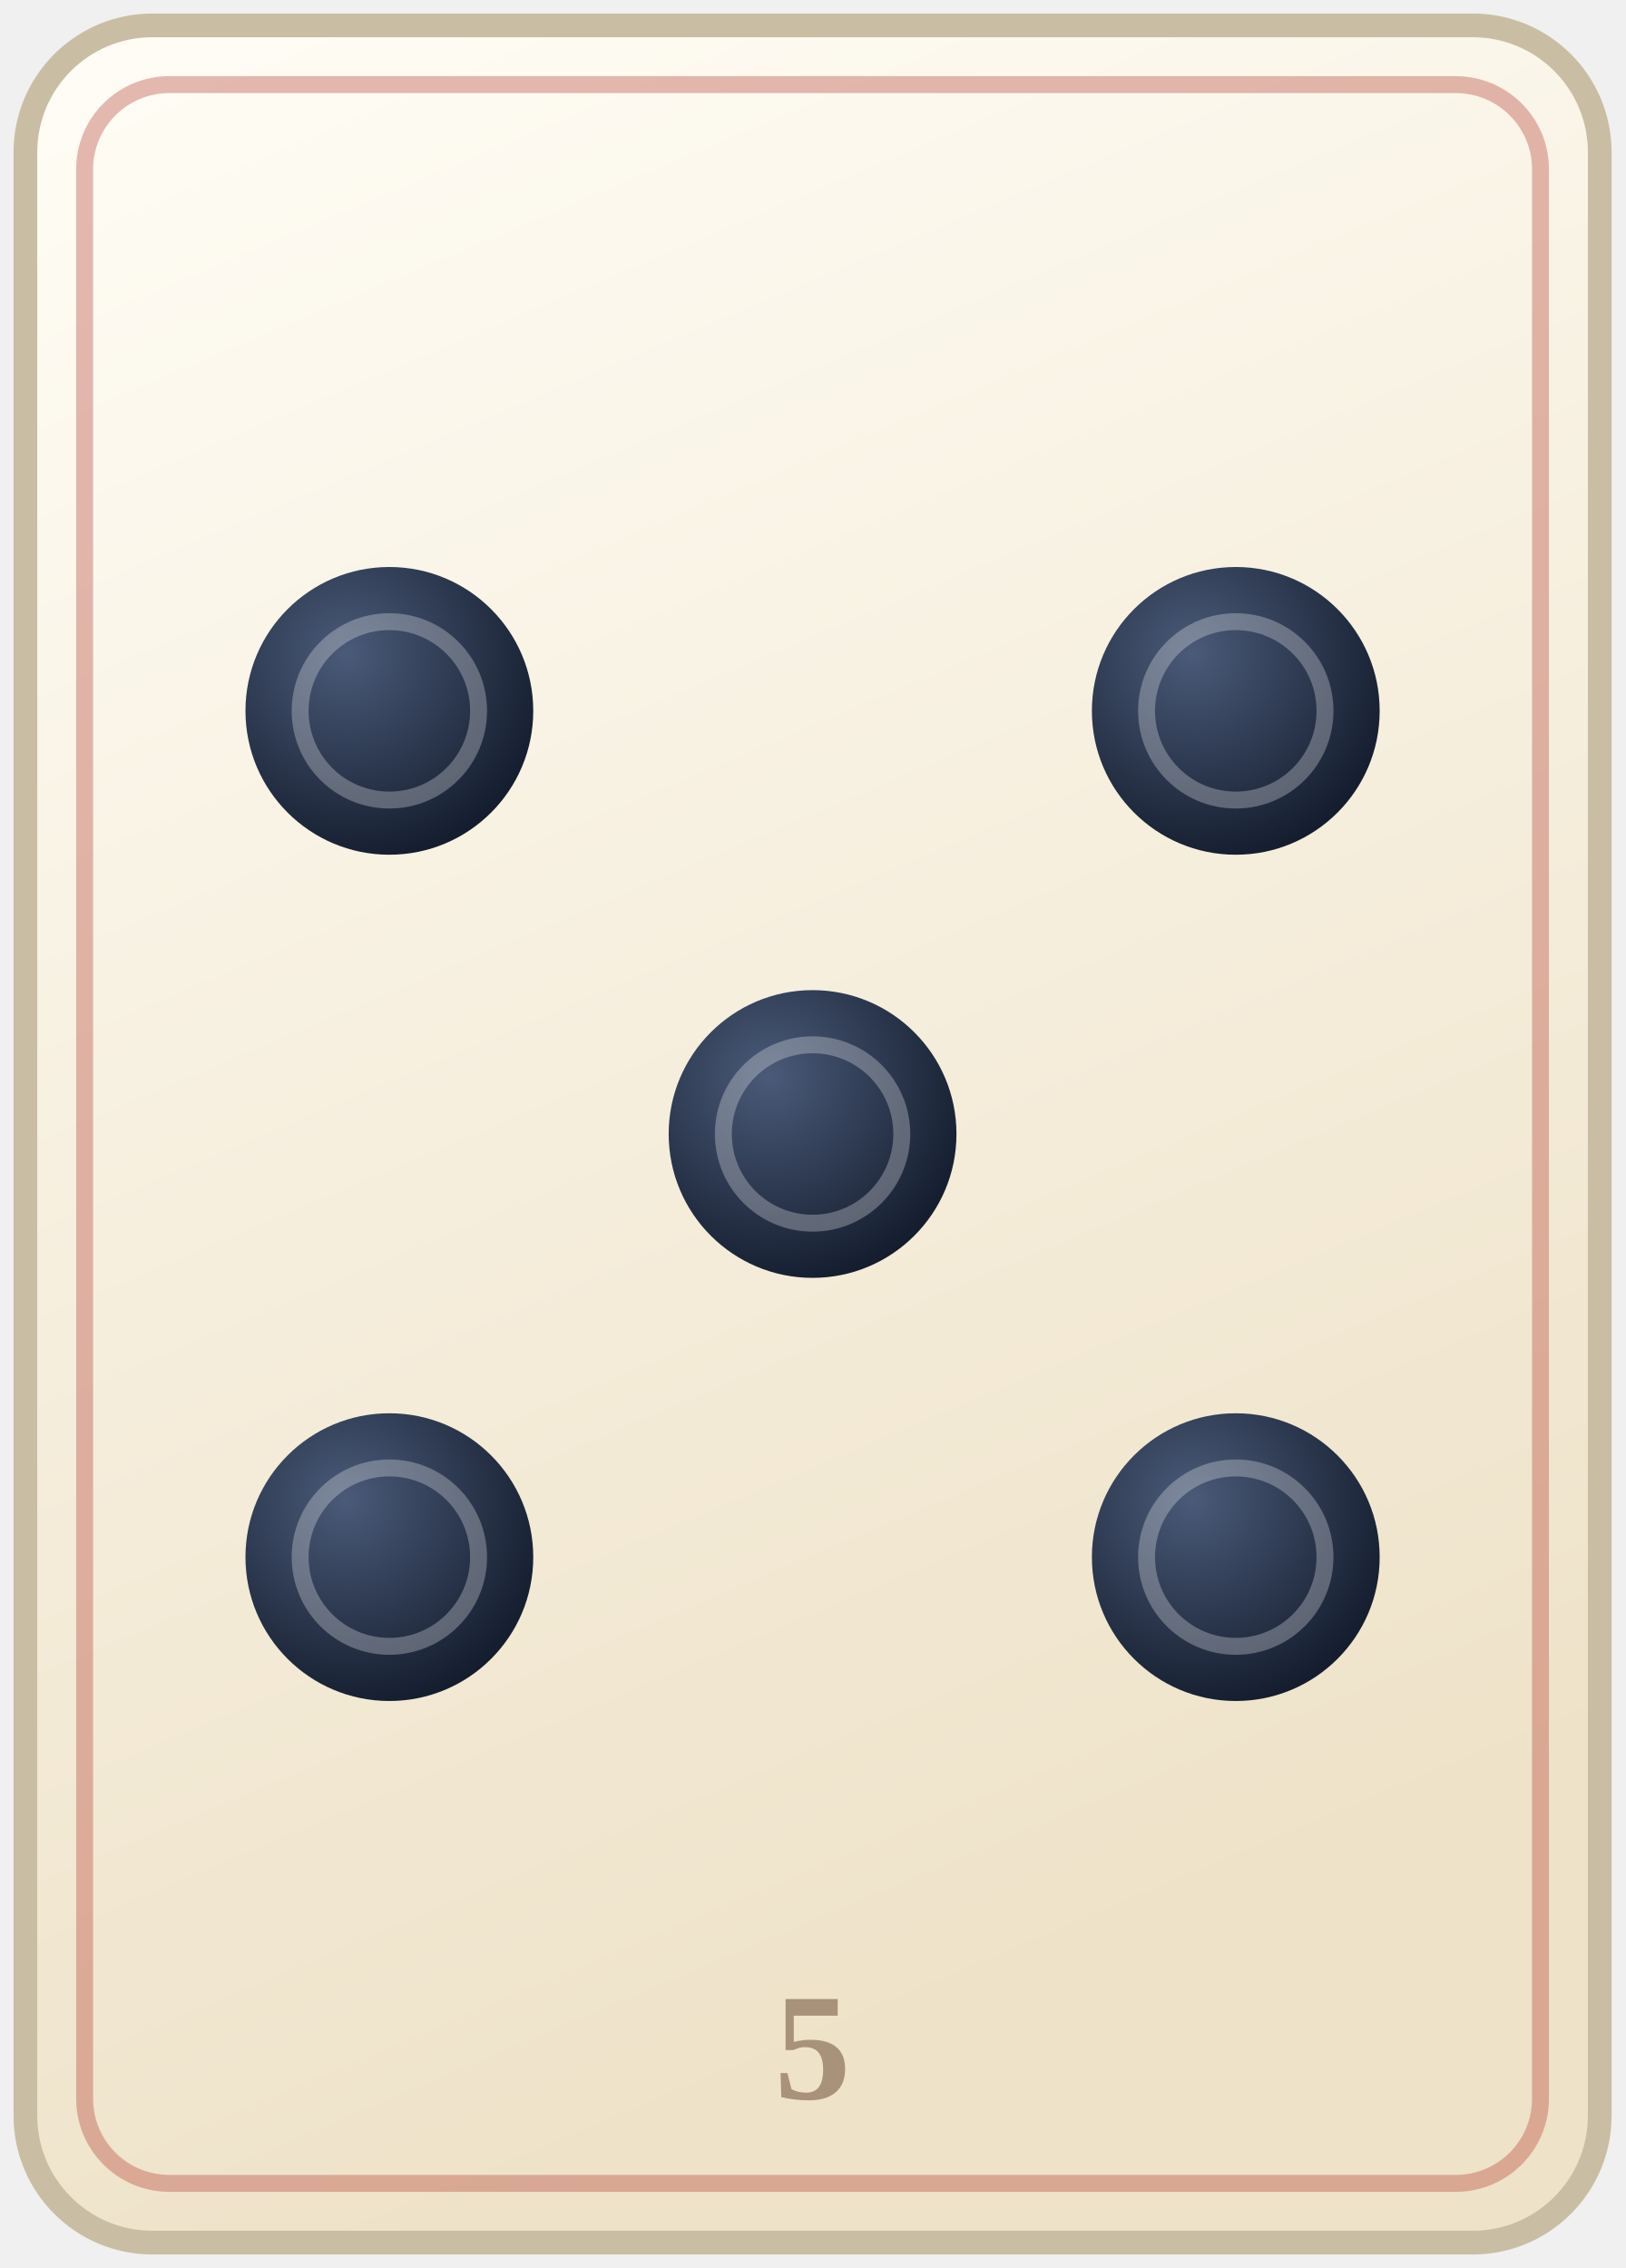
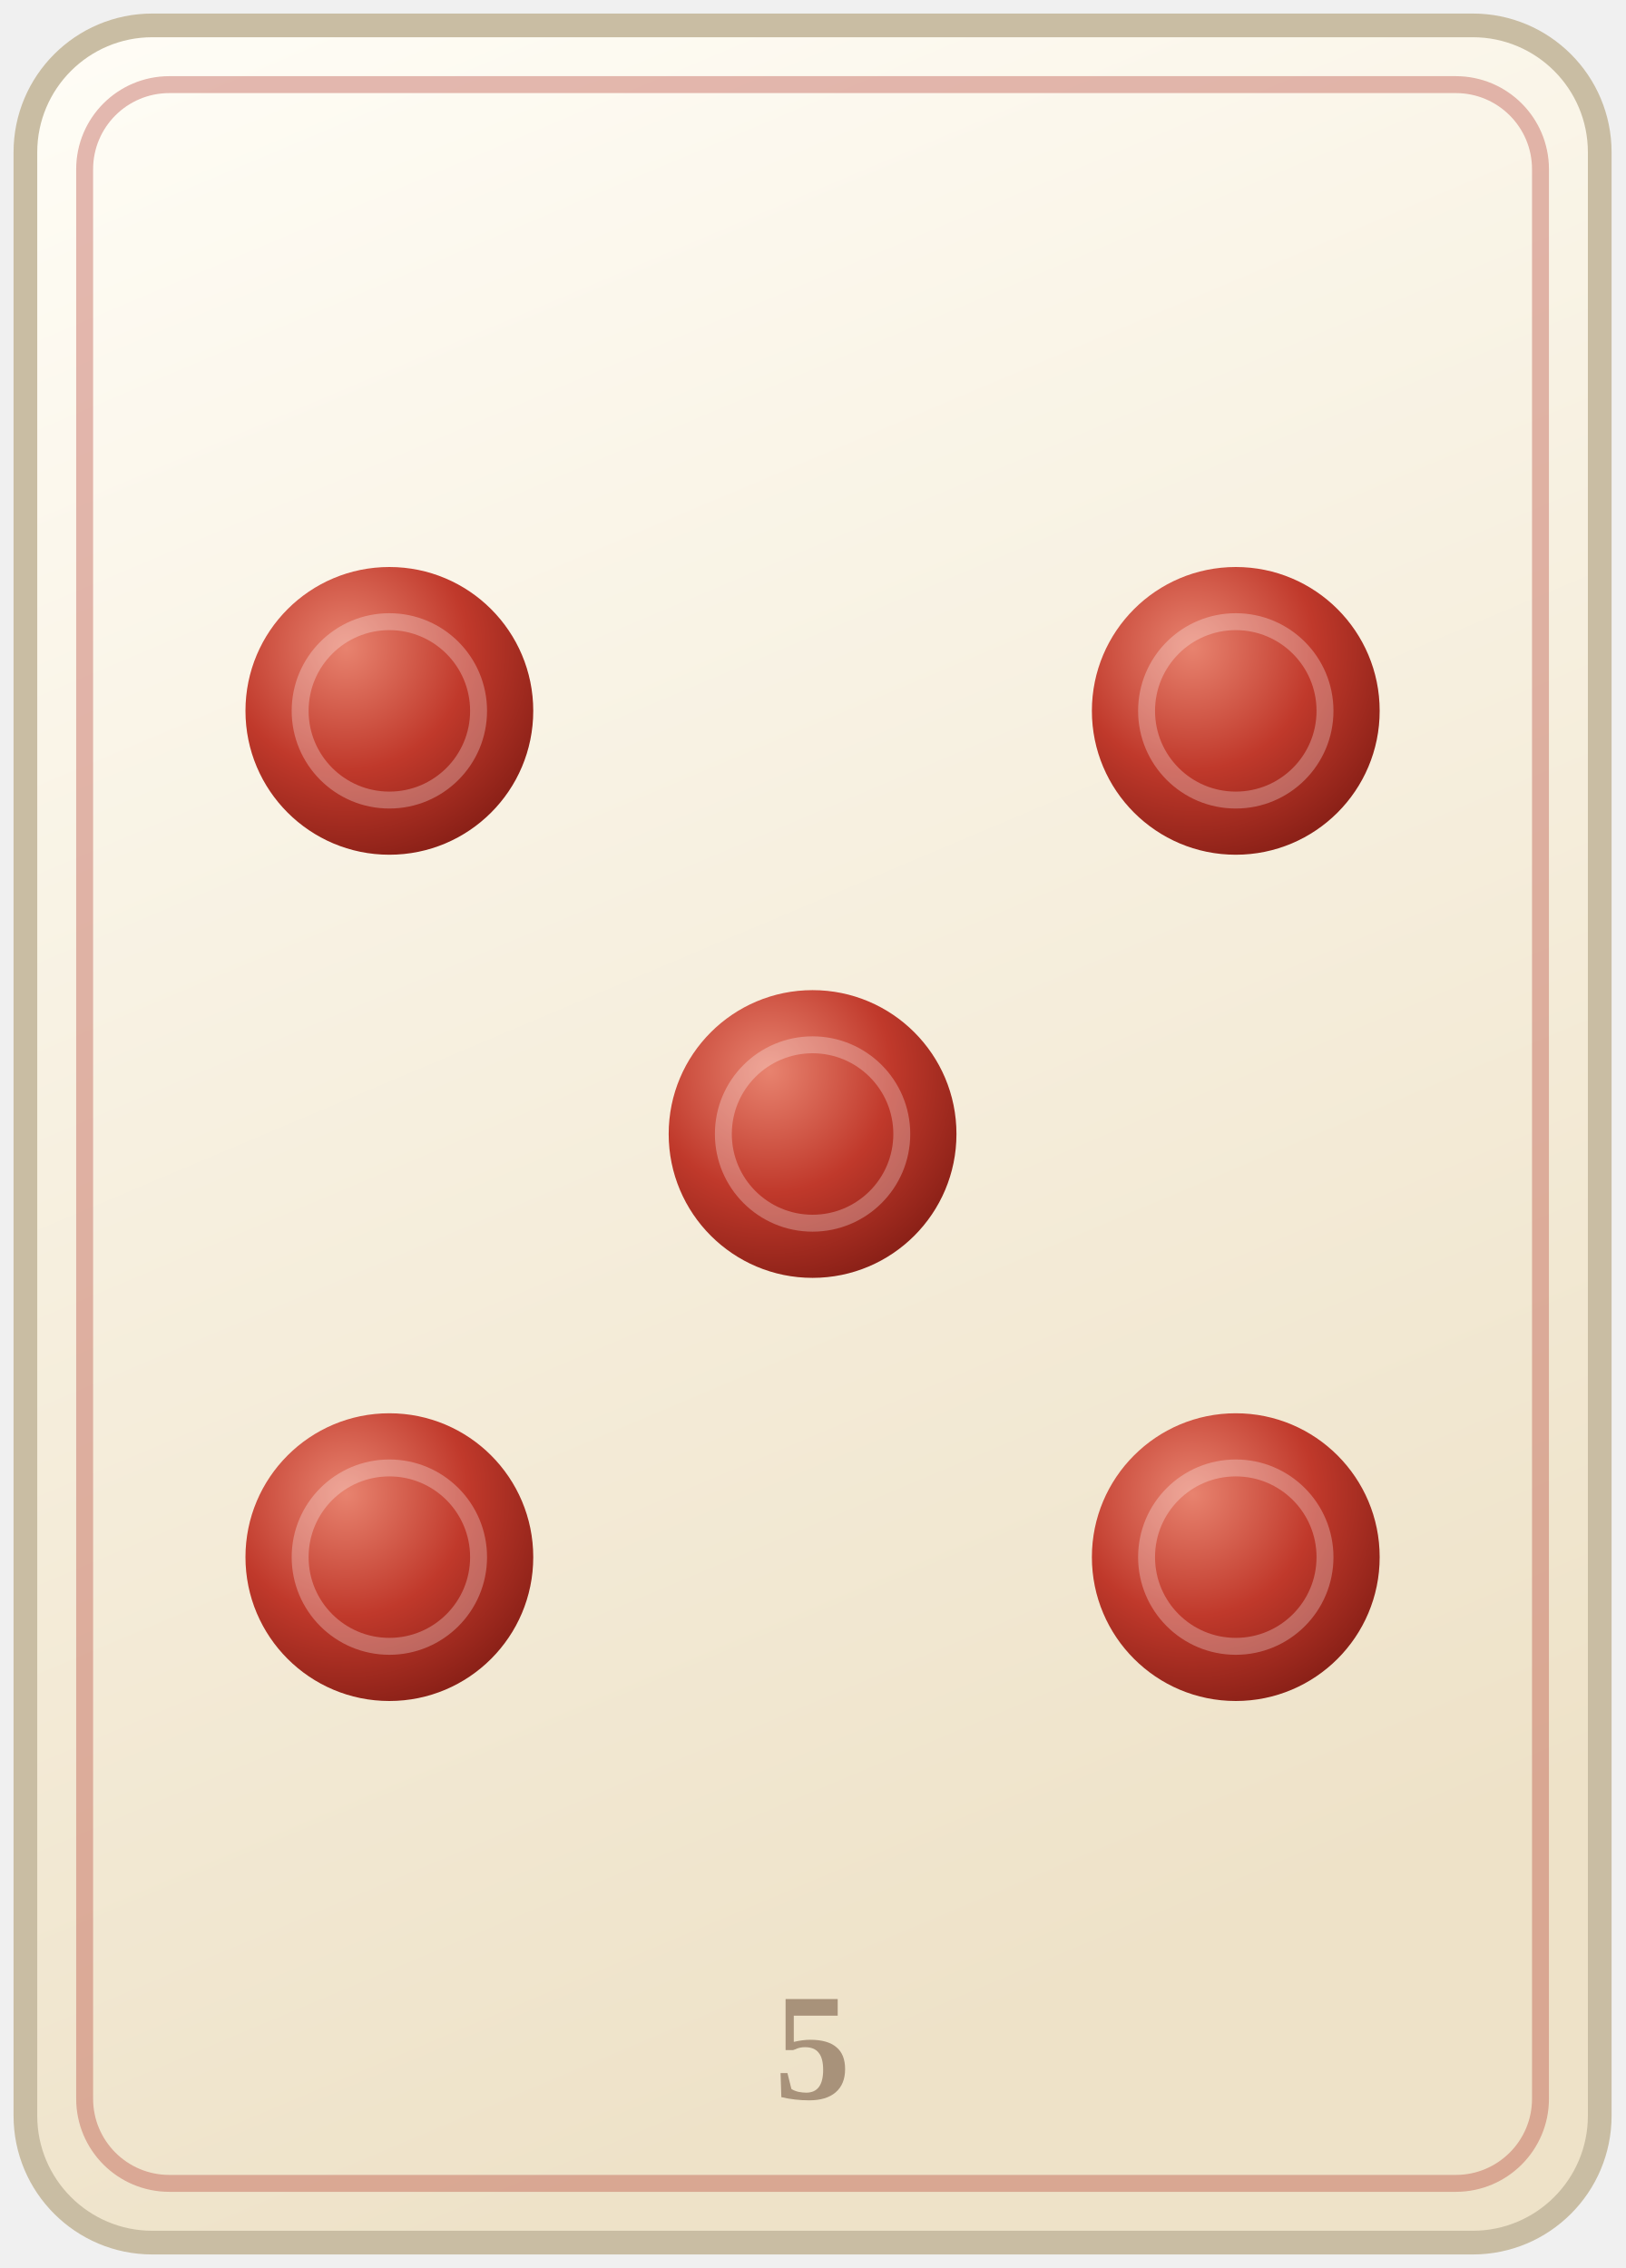
<svg xmlns="http://www.w3.org/2000/svg" viewBox="0 0 96 134" width="96" height="134">
  <defs>
    <linearGradient id="bone" x1="0" y1="0" x2="0.3" y2="1">
      <stop offset="0" stop-color="#fffdf6" />
      <stop offset="1" stop-color="#eee2c8" />
    </linearGradient>
-     <radialGradient id="dotG" cx="0.35" cy="0.3" r="0.8">
-       <stop offset="0" stop-color="#4a5a78" />
-       <stop offset="1" stop-color="#101828" />
+     <radialGradient id="dotG" cx="0.35" cy="0.28" r="0.85">
+       <stop offset="0" stop-color="#e8836f" />
+       <stop offset="0.5" stop-color="#c0392b" />
+       <stop offset="1" stop-color="#7d1a12" />
    </radialGradient>
  </defs>
  <rect x="1.5" y="1.5" width="93" height="131" rx="7.5" fill="url(#bone)" stroke="#c9bda3" stroke-width="1.4" />
  <rect x="5" y="5" width="86" height="124" rx="5" fill="none" stroke="#b23a2f" stroke-opacity="0.35" />
  <circle cx="23" cy="42" r="8.5" fill="url(#dotG)" />
  <circle cx="23" cy="42" r="5.27" fill="none" stroke="#fff" stroke-opacity="0.28" />
  <circle cx="73" cy="42" r="8.5" fill="url(#dotG)" />
  <circle cx="73" cy="42" r="5.27" fill="none" stroke="#fff" stroke-opacity="0.28" />
  <circle cx="48" cy="67" r="8.5" fill="url(#dotG)" />
  <circle cx="48" cy="67" r="5.27" fill="none" stroke="#fff" stroke-opacity="0.28" />
  <circle cx="23" cy="92" r="8.5" fill="url(#dotG)" />
  <circle cx="23" cy="92" r="5.27" fill="none" stroke="#fff" stroke-opacity="0.28" />
  <circle cx="73" cy="92" r="8.5" fill="url(#dotG)" />
  <circle cx="73" cy="92" r="5.27" fill="none" stroke="#fff" stroke-opacity="0.28" />
  <text x="48" y="124" text-anchor="middle" font-family="Georgia,'Times New Roman',serif" font-weight="700" font-size="9" fill="#a8927a">5</text>
</svg>
